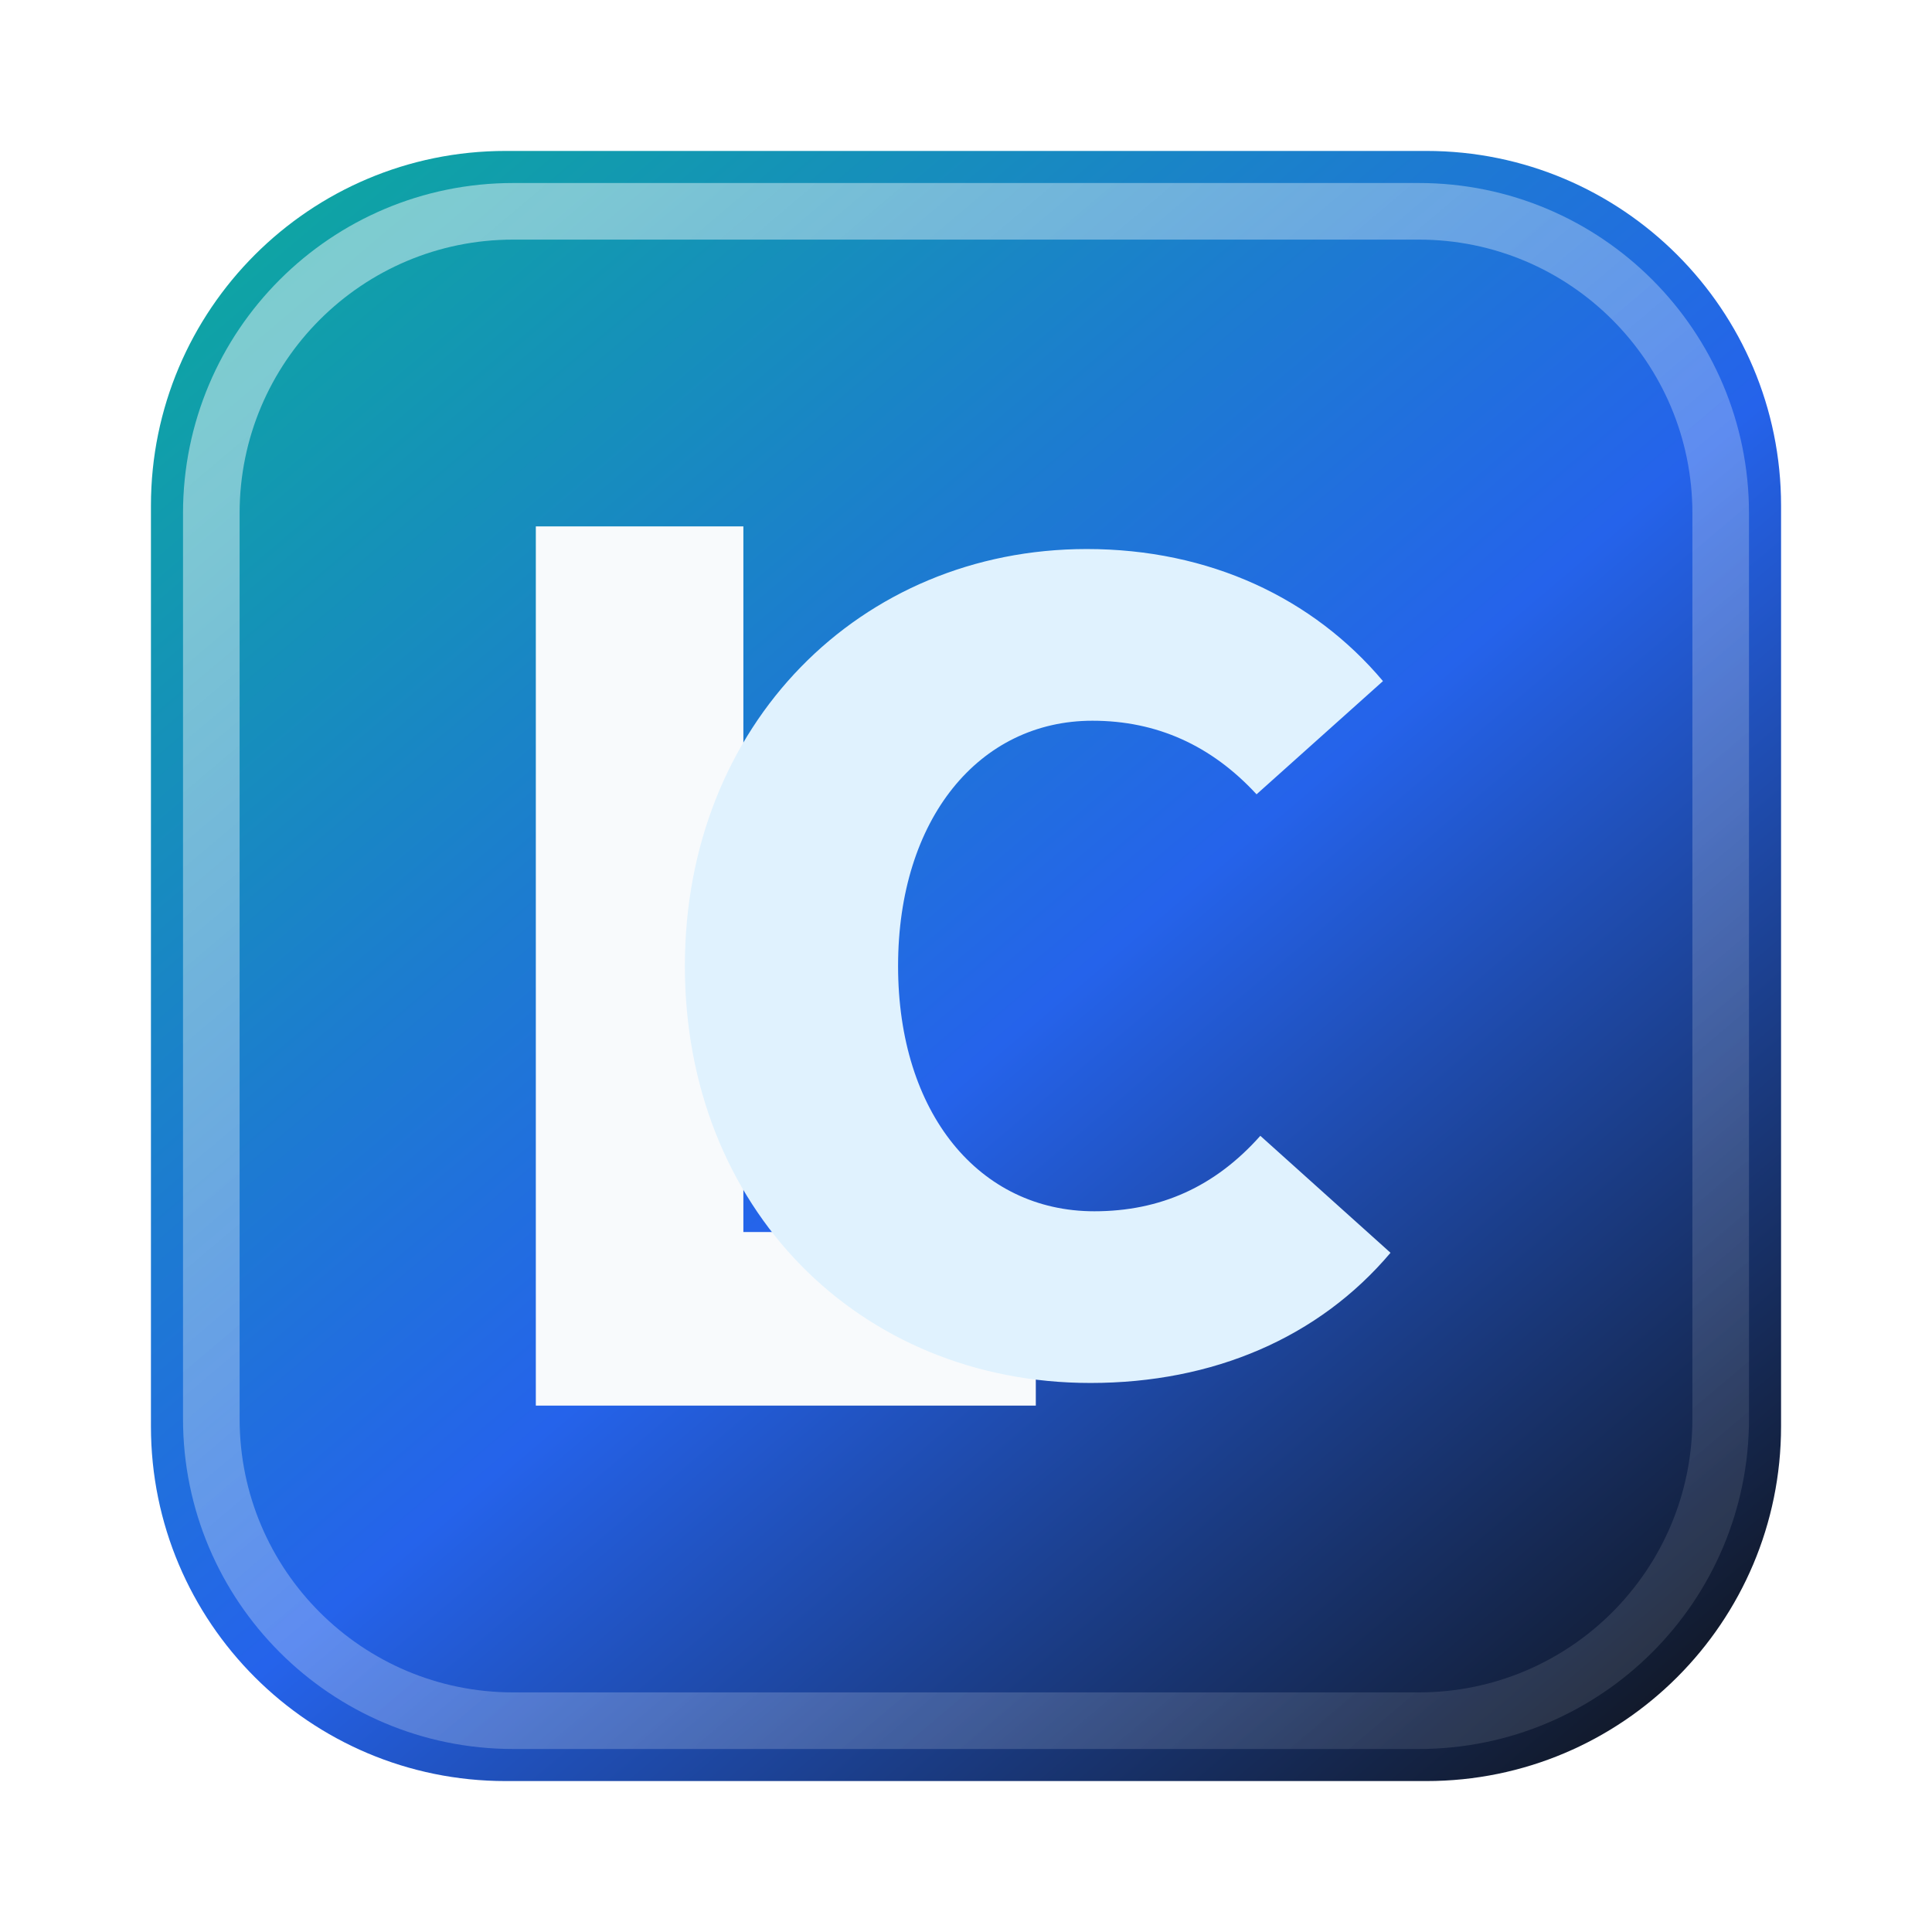
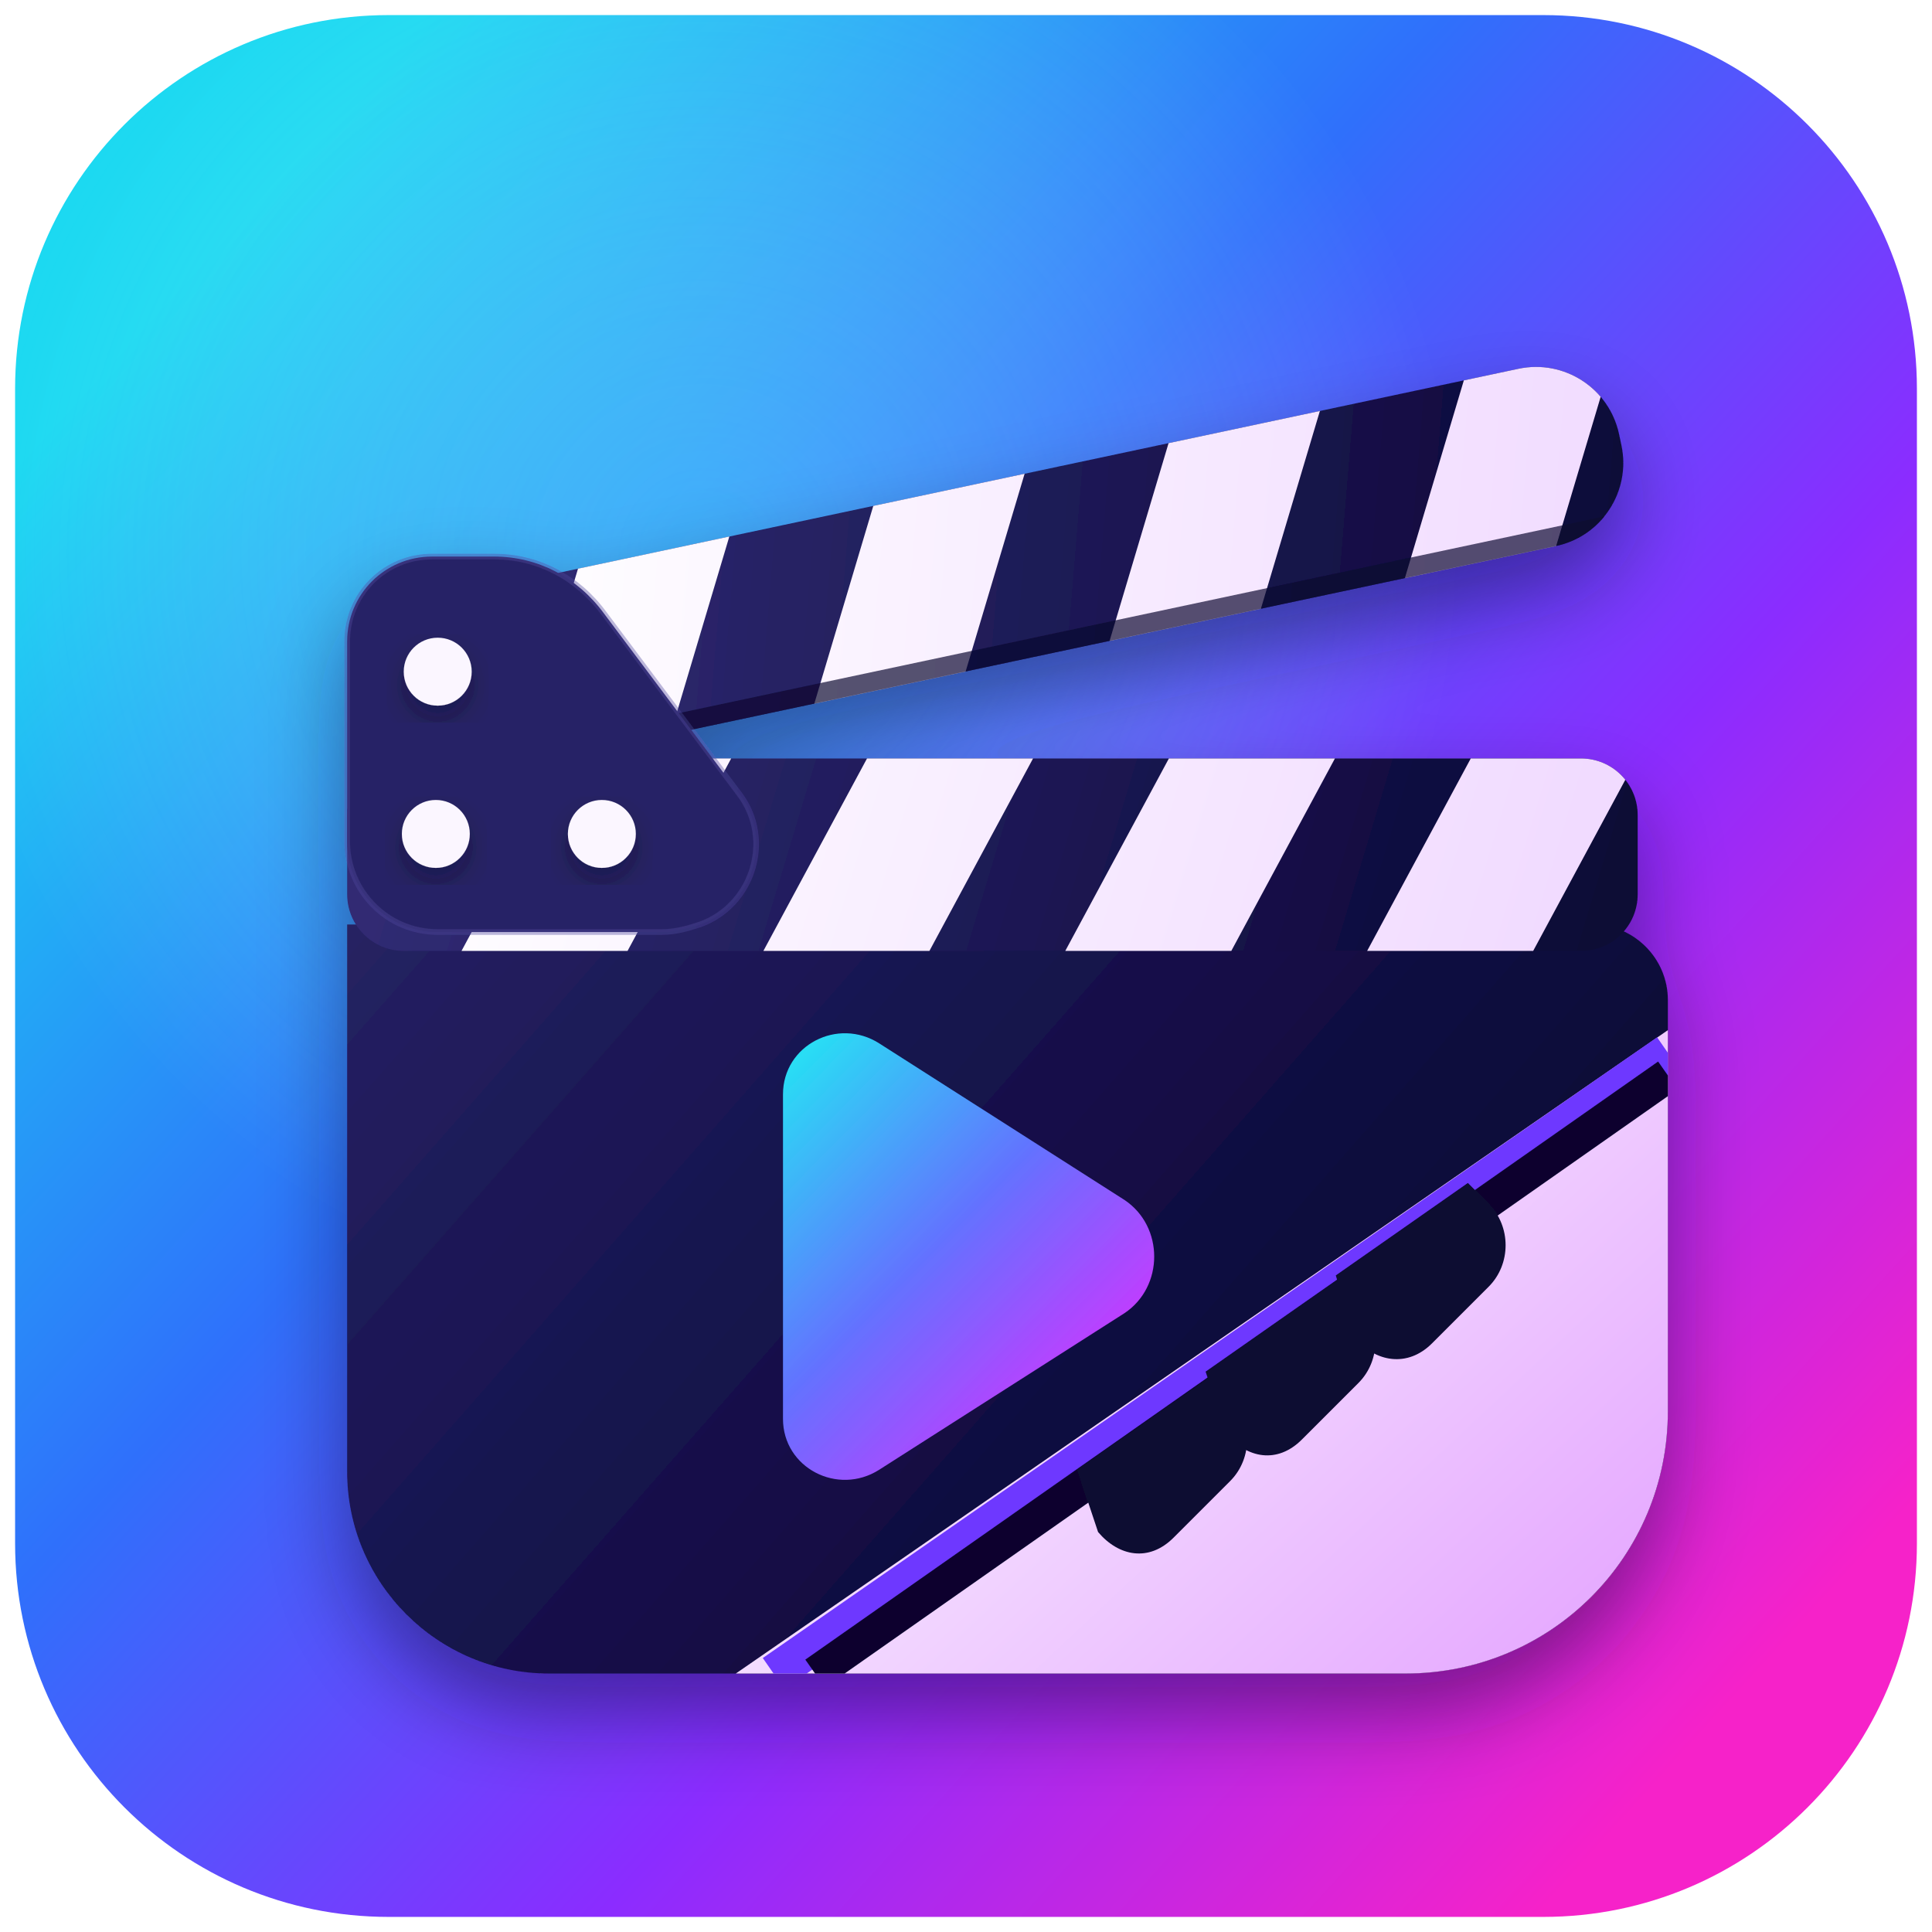
<svg xmlns="http://www.w3.org/2000/svg" viewBox="0 0 1024 1024">
  <defs>
-     <linearGradient id="bg" x1="160" y1="96" x2="864" y2="928" gradientUnits="userSpaceOnUse">
-       <stop offset="0" stop-color="#0EA5A3" />
-       <stop offset="0.54" stop-color="#2563EB" />
-       <stop offset="1" stop-color="#111827" />
+     <linearGradient id="bg" x1="96" y1="150" x2="920" y2="900" gradientUnits="userSpaceOnUse">
+       <stop offset="0" stop-color="#18d8f1" />
+       <stop offset="0.36" stop-color="#2f70fb" />
+       <stop offset="0.67" stop-color="#8b2cff" />
+       <stop offset="1" stop-color="#f622c9" />
    </linearGradient>
-     <linearGradient id="edge" x1="210" y1="154" x2="814" y2="870" gradientUnits="userSpaceOnUse">
-       <stop offset="0" stop-color="#FFFFFF" stop-opacity="0.46" />
-       <stop offset="1" stop-color="#FFFFFF" stop-opacity="0.1" />
+     <radialGradient id="bgGlow" cx="36%" cy="28%" r="65%">
+       <stop offset="0" stop-color="#68e9ff" stop-opacity="0.36" />
+       <stop offset="0.62" stop-color="#ffffff" stop-opacity="0" />
+     </radialGradient>
+     <linearGradient id="board" x1="218" y1="316" x2="816" y2="842" gradientUnits="userSpaceOnUse">
+       <stop offset="0" stop-color="#2b2769" />
+       <stop offset="0.44" stop-color="#17134f" />
+       <stop offset="1" stop-color="#08072d" />
    </linearGradient>
+     <linearGradient id="boardEdge" x1="260" y1="274" x2="866" y2="456" gradientUnits="userSpaceOnUse">
+       <stop offset="0" stop-color="#302b73" />
+       <stop offset="1" stop-color="#090735" />
+     </linearGradient>
+     <linearGradient id="stripe" x1="248" y1="294" x2="828" y2="470" gradientUnits="userSpaceOnUse">
+       <stop offset="0" stop-color="#ffffff" />
+       <stop offset="1" stop-color="#f1dbff" />
+     </linearGradient>
+     <linearGradient id="play" x1="416" y1="560" x2="590" y2="732" gradientUnits="userSpaceOnUse">
+       <stop offset="0" stop-color="#26e2f4" />
+       <stop offset="0.52" stop-color="#6372ff" />
+       <stop offset="1" stop-color="#cf35ff" />
+     </linearGradient>
+     <linearGradient id="lightCut" x1="578" y1="585" x2="850" y2="875" gradientUnits="userSpaceOnUse">
+       <stop offset="0" stop-color="#f8ecff" />
+       <stop offset="1" stop-color="#e5a7ff" />
+     </linearGradient>
+     <clipPath id="baseClip">
+       <path d="M184 490h660c22 0 40 18 40 40v218c0 77-62 139-139 139H291c-59 0-107-48-107-107V490z" />
+     </clipPath>
+     <clipPath id="lowerSlateClip">
+       <rect x="184" y="402" width="684" height="102" rx="30" />
+     </clipPath>
+     <clipPath id="topSlateClip">
+       <rect x="258" y="248" width="612" height="96" rx="45" />
+     </clipPath>
+     <filter id="softShadow" x="-20%" y="-20%" width="140%" height="150%">
+       <feDropShadow dx="0" dy="22" stdDeviation="22" flood-color="#070323" flood-opacity="0.42" />
+     </filter>
+     <filter id="smallShadow" x="-25%" y="-25%" width="150%" height="150%">
+       <feDropShadow dx="0" dy="7" stdDeviation="7" flood-color="#050219" flood-opacity="0.36" />
+     </filter>
  </defs>
-   <rect x="80" y="80" width="864" height="864" rx="188" fill="url(#bg)" />
-   <rect x="112" y="112" width="800" height="800" rx="160" fill="none" stroke="url(#edge)" stroke-width="30" />
-   <path d="M284 279v466h265v-92H394V279H284z" fill="#F8FAFC" />
-   <path d="M733 361c-37-44-92-70-157-70-120 0-213 93-213 221s92 221 215 221c65 0 121-24 159-69l-69-62c-24 27-53 40-88 40-61 0-104-52-104-130s43-130 103-130c34 0 63 13 87 39l67-60z" fill="#E0F2FE" />
+   <rect x="8" y="8" width="1008" height="1008" rx="198" fill="url(#bg)" />
+   <rect x="8" y="8" width="1008" height="1008" rx="198" fill="url(#bgGlow)" />
+   <g filter="url(#softShadow)">
+     <g transform="rotate(-12 565 318)">
+       <rect x="258" y="248" width="612" height="96" rx="45" fill="url(#boardEdge)" />
+       <g clip-path="url(#topSlateClip)">
+         <path d="M322 236h82l-72 132h-82z" fill="url(#stripe)" />
+         <path d="M482 236h82l-72 132h-82z" fill="url(#stripe)" />
+         <path d="M642 236h82l-72 132h-82z" fill="url(#stripe)" />
+         <path d="M802 236h82l-72 132h-82z" fill="url(#stripe)" />
+         <path d="M258 334h612v16H258z" fill="#09062d" opacity="0.68" />
+       </g>
+     </g>
+     <path d="M184 490h660c22 0 40 18 40 40v218c0 77-62 139-139 139H291c-59 0-107-48-107-107V490z" fill="url(#board)" />
+     <g clip-path="url(#baseClip)">
+       <path d="M390 887 884 546v341z" fill="url(#lightCut)" />
+       <path d="M410 887 884 558" fill="none" stroke="#6e37ff" stroke-width="20" />
+       <path d="M432 887 884 570" fill="none" stroke="#08062f" stroke-width="18" />
+       <path d="M582 812c11 13 27 16 40 3l30-30c12-12 12-32 0-44l-11-11-70 49 11 33z" fill="#0b0832" />
+       <path d="M650 760c11 13 27 16 40 3l30-30c12-12 12-32 0-44l-11-11-70 49 11 33z" fill="#0b0832" />
+       <path d="M718 709c11 13 28 16 41 3l30-30c12-12 12-32 0-44l-11-11-70 49 10 33z" fill="#0b0832" />
+     </g>
+     <rect x="184" y="402" width="684" height="102" rx="30" fill="url(#boardEdge)" />
+     <g clip-path="url(#lowerSlateClip)">
+       <path d="M306 390h88l-70 130h-88z" fill="url(#stripe)" />
+       <path d="M466 390h88l-70 130h-88z" fill="url(#stripe)" />
+       <path d="M626 390h88l-70 130h-88z" fill="url(#stripe)" />
+       <path d="M786 390h88l-70 130h-88z" fill="url(#stripe)" />
+     </g>
+     <path d="M184 340c0-25 20-45 45-45h33c23 0 44 11 58 30l72 96c18 24 7 59-21 69-6 2-13 4-20 4H232c-27 0-48-22-48-48V340z" fill="#282466" />
+     <path d="M184 340c0-25 20-45 45-45h33c23 0 44 11 58 30l72 96c18 24 7 59-21 69-6 2-13 4-20 4H232c-27 0-48-22-48-48V340z" fill="none" stroke="#51499e" stroke-opacity="0.38" stroke-width="3" />
+     <circle cx="232" cy="356" r="18" fill="#fbf6ff" filter="url(#smallShadow)" />
+     <circle cx="231" cy="442" r="18" fill="#fbf6ff" filter="url(#smallShadow)" />
+     <circle cx="319" cy="442" r="18" fill="#fbf6ff" filter="url(#smallShadow)" />
+     <path d="M415 580c0-26 29-41 51-27l130 83c21 14 21 46 0 60l-130 83c-22 14-51-1-51-27V580z" fill="url(#play)" />
+   </g>
</svg>
